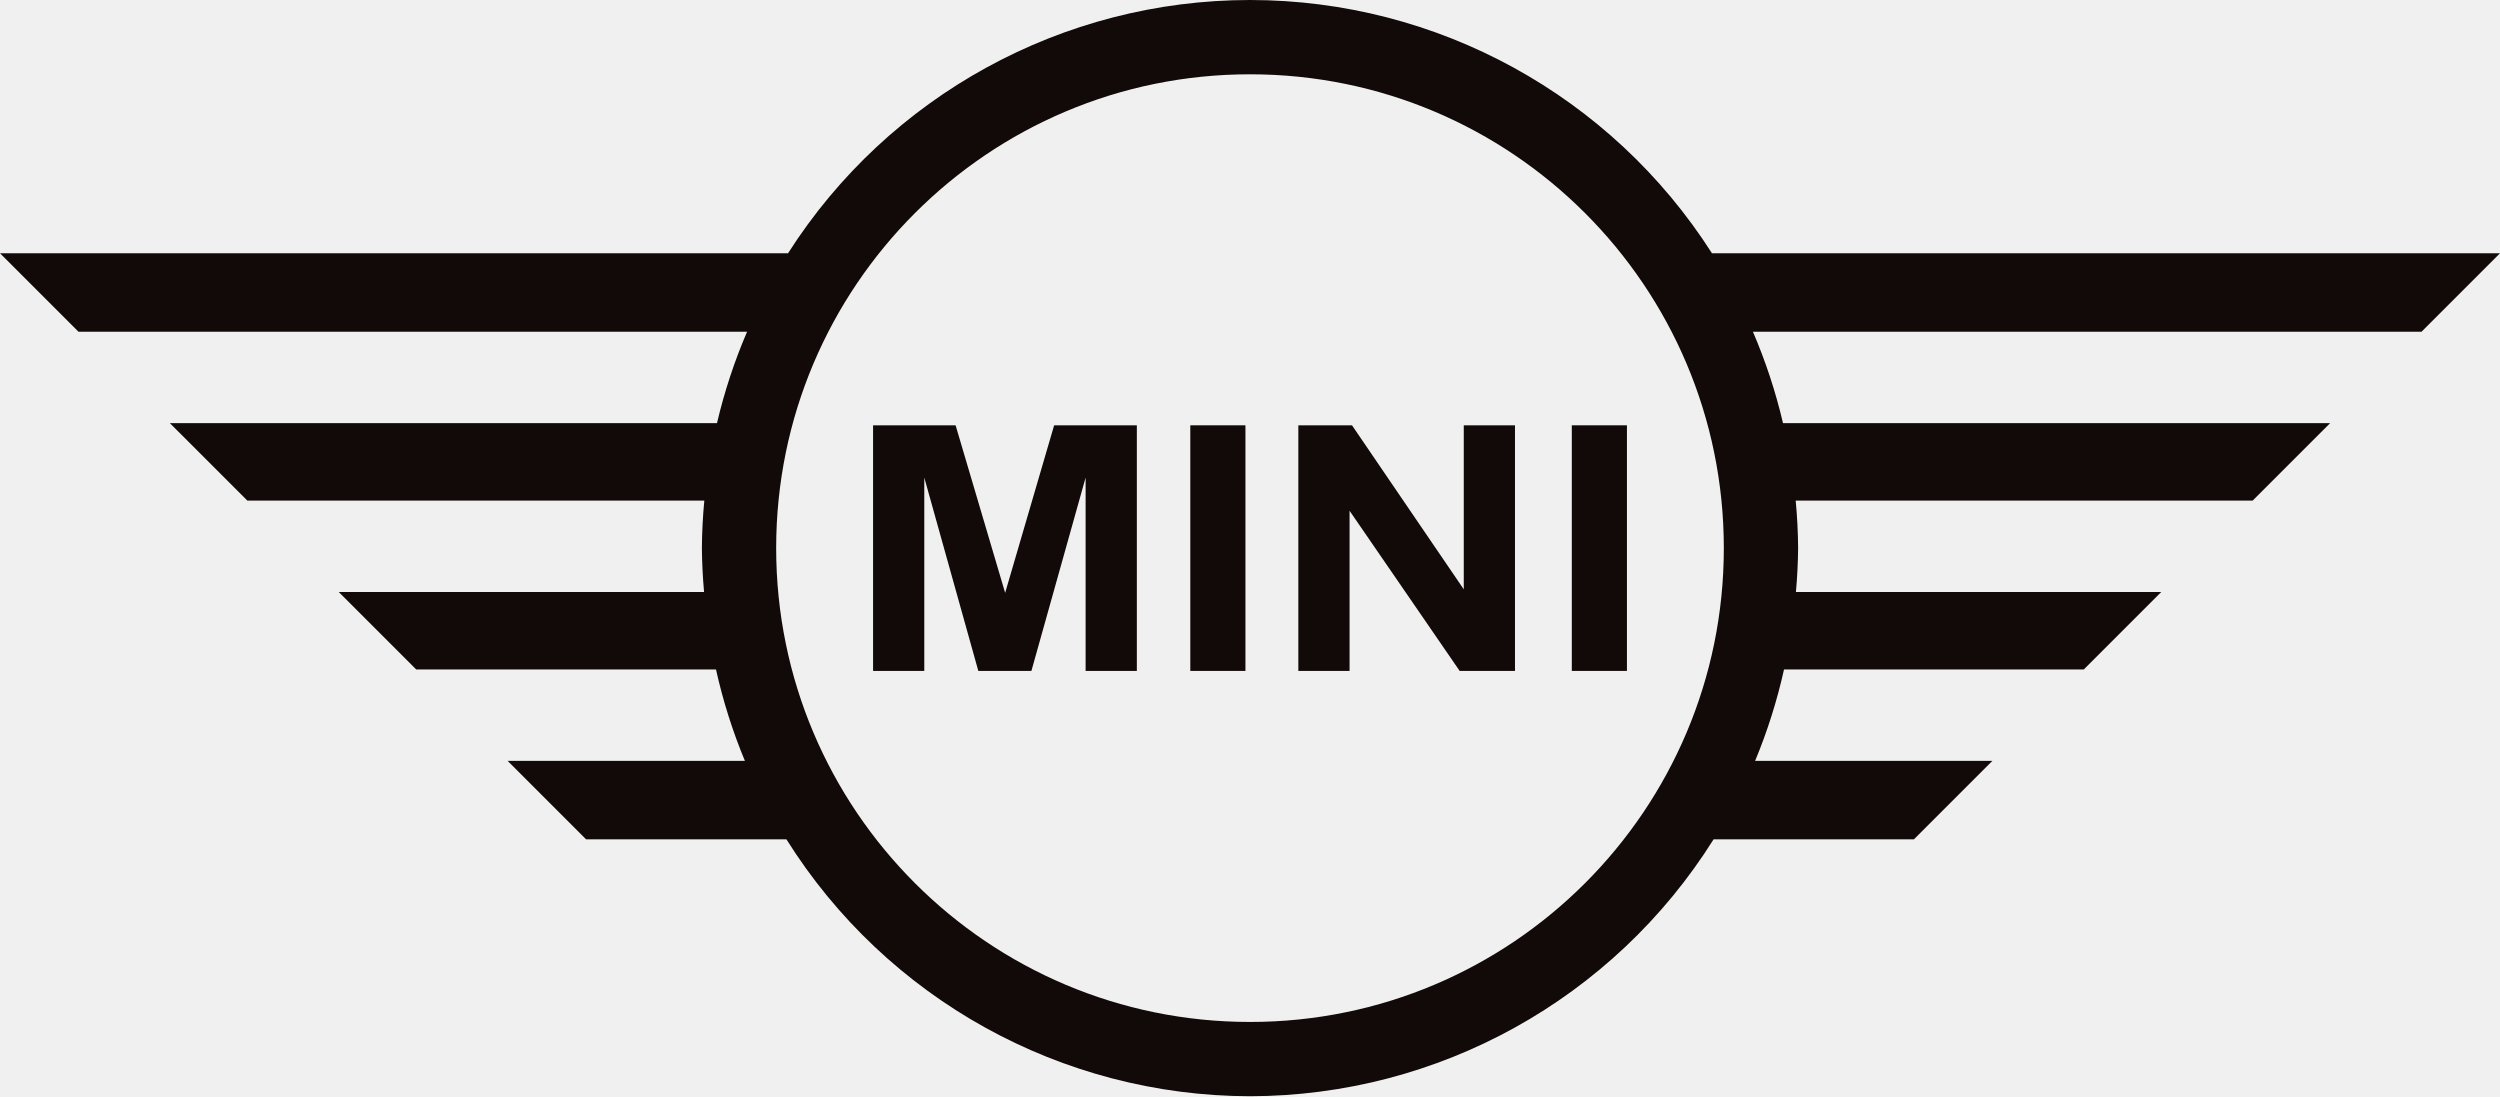
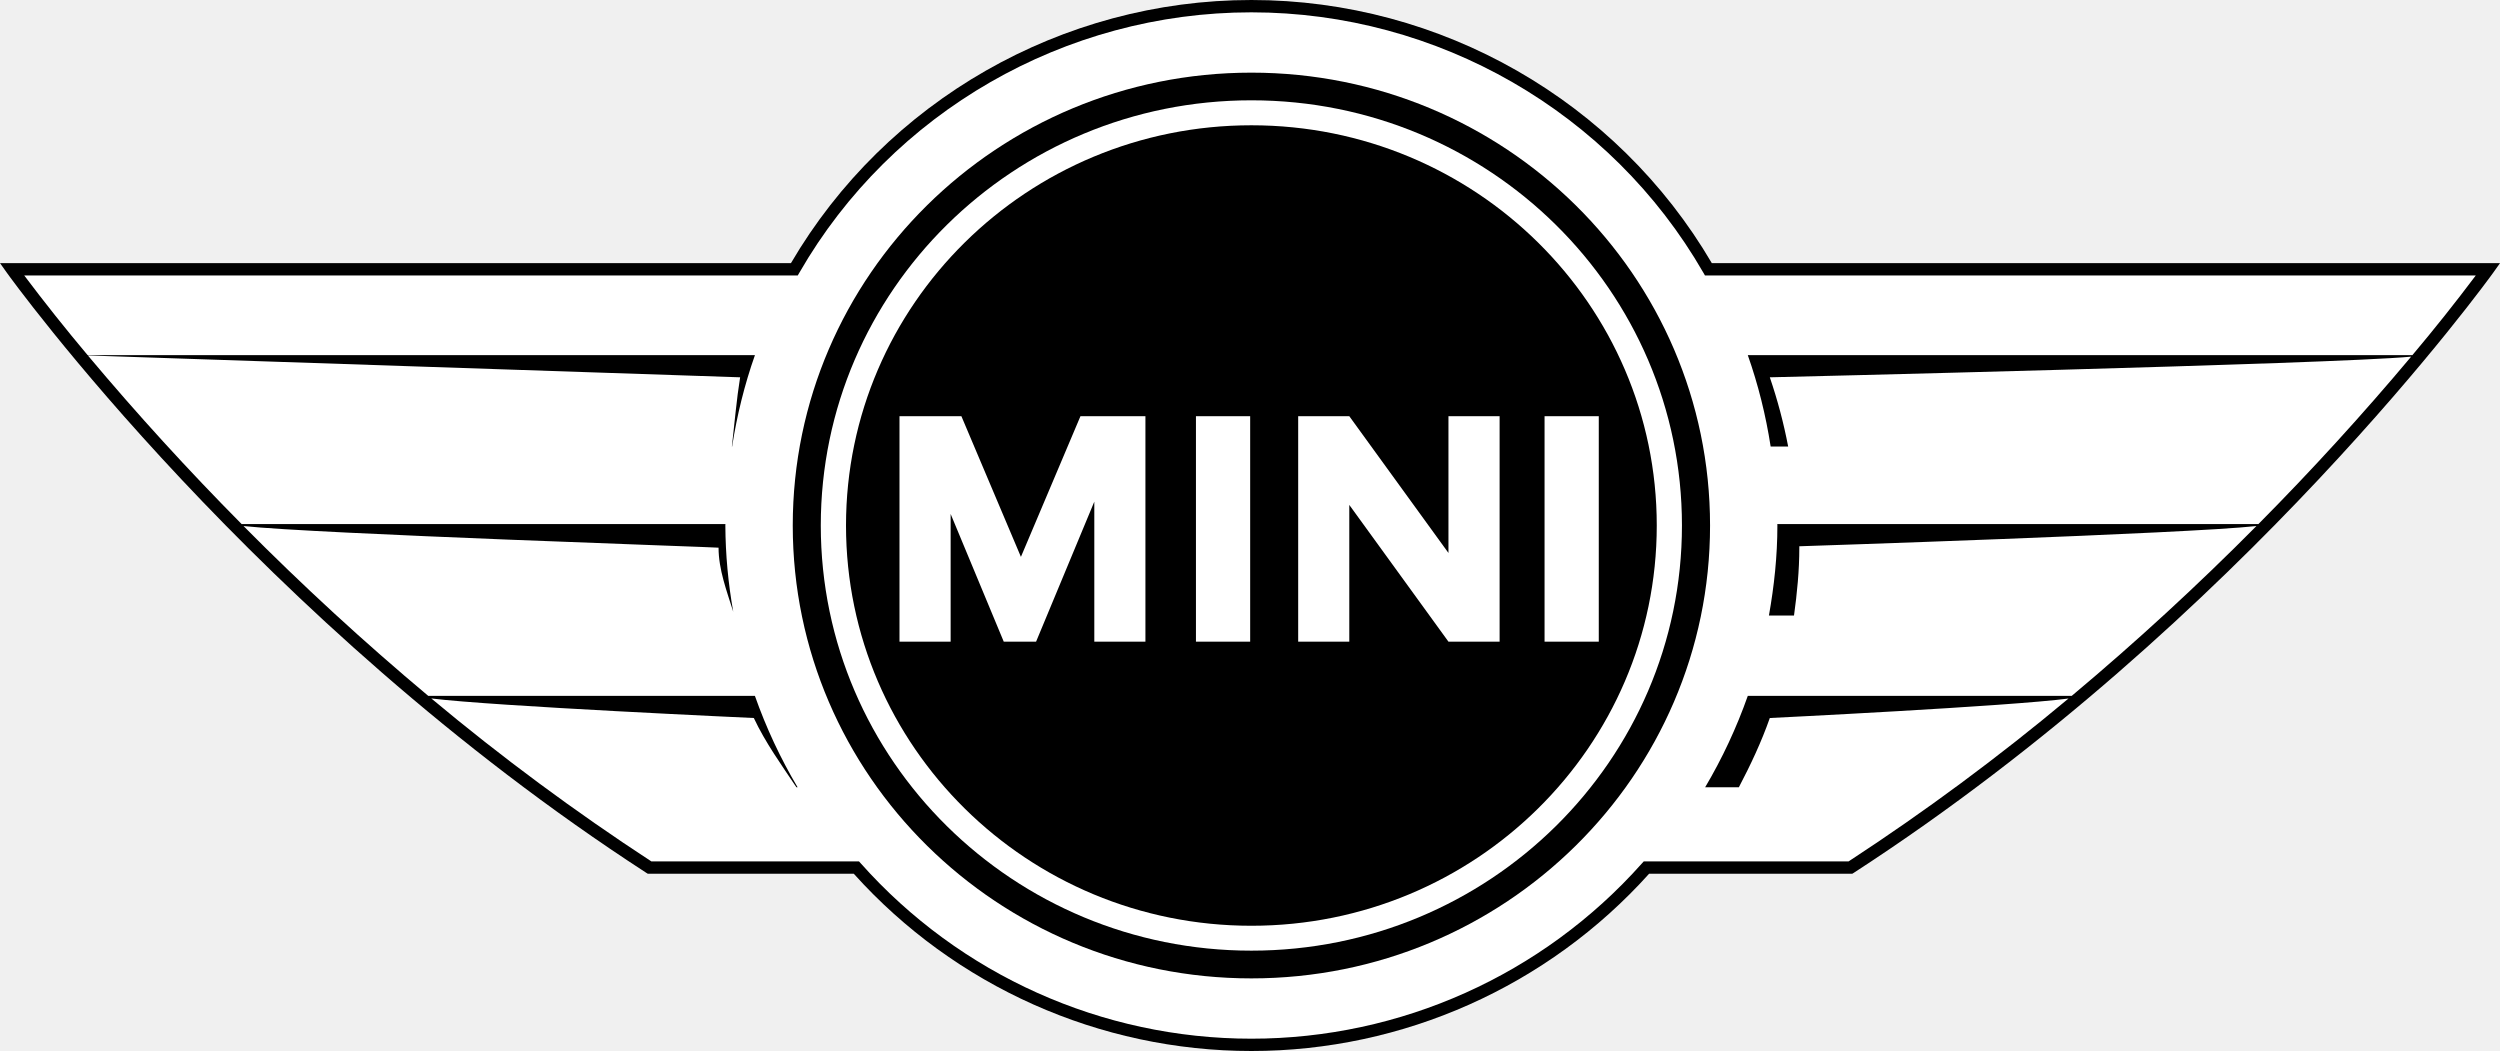
- <svg xmlns="http://www.w3.org/2000/svg" id="svg8" width="500" height="219.323" version="1.1" viewBox="0 0 500 219.323">
-   <g id="g5">
-     <path id="path5" d="m314.359 85.063v49.121h11.028v-49.121z" style="fill:#120a08" />
-     <path id="path4" d="m259.667 85.063v49.121h10.246v-32.032l22.019 32.032h11.066v-49.121h-10.245v32.803l-22.353-32.803z" style="fill:#120a08" />
-     <path id="path3" d="m238.06 85.063v49.121h11.028v-49.121z" style="fill:#120a08" />
-     <path id="path2" d="m174.613 85.063v49.121h10.244v-38.666l10.806 38.666h10.618l10.842-38.666v38.666h10.246v-49.121h-16.542l-9.798 33.507-9.91-33.507z" style="fill:#120a08" />
-   </g>
-   <path id="path1" d="m250 0a109.624 109.624 0 0 0-92.393 50.652h-157.607l15.689 15.689h133.73a109.624 109.624 0 0 0-6.019 18.281h-109.432l15.5 15.498h91.395a109.624 109.624 0 0 0-0.486 9.504 109.624 109.624 0 0 0 0.438 8.777h-73.064l15.498 15.498h59.951a109.624 109.624 0 0 0 5.781 18.279h-47.453l15.69 15.691h40.068a109.624 109.624 0 0 0 92.715 51.377 109.624 109.624 0 0 0 92.715-51.377h40.066l15.691-15.691h-47.453a109.624 109.624 0 0 0 5.781-18.279h59.951l15.498-15.498h-73.064a109.624 109.624 0 0 0 0.438-8.777 109.624 109.624 0 0 0-0.484-9.504h91.392l15.5-15.498h-109.432a109.624 109.624 0 0 0-6.019-18.281h133.73l15.69-15.689h-157.607a109.624 109.624 0 0 0-92.393-50.652zm0 14.859a94.765 94.765 0 0 1 94.764 94.766 94.765 94.765 0 0 1-94.764 94.766 94.765 94.765 0 0 1-94.766-94.766 94.765 94.765 0 0 1 94.766-94.766z" style="fill:#120a08" />
+ <svg xmlns="http://www.w3.org/2000/svg" width="2500" height="1051" viewBox="0 0 67.689 28.457">
+   <path d="M46.349 7.125C43.775 2.729 39.01 0 33.882 0s-9.893 2.729-12.467 7.125H0l.188.264c.066.093 6.763 9.403 17.308 16.242l.042.026h5.578c2.742 3.05 6.659 4.8 10.767 4.8s8.026-1.75 10.768-4.8h5.502l.042-.026c10.545-6.839 17.24-16.15 17.307-16.242l.188-.264H46.349z" />
+   <path d="M65.317 9.616H47.323c.28.795.487 1.623.619 2.475h.474a13.818 13.818 0 0 0-.497-1.875s15.201-.357 17.365-.559a73.482 73.482 0 0 1-4.136 4.533H48.122l.002.038c0 .834-.088 1.645-.229 2.438h.679c.083-.602.144-1.212.144-1.837l-.001-.038s10.491-.34 12.378-.548a73.495 73.495 0 0 1-5.001 4.598h-8.771a13.953 13.953 0 0 1-1.155 2.475h.913c.317-.604.609-1.223.838-1.875 0 0 6.485-.316 8.088-.528a62.929 62.929 0 0 1-5.956 4.411h-5.546l-.05.055a14.154 14.154 0 0 1-21.147 0l-.05-.055h-5.622a63.165 63.165 0 0 1-5.959-4.413c1.667.21 8.733.53 8.733.53.31.661.754 1.279 1.153 1.875h.032a13.924 13.924 0 0 1-1.156-2.475h-8.845a73.238 73.238 0 0 1-5.001-4.598c1.928.211 12.862.574 12.862.586 0 .59.22 1.168.398 1.736a13.732 13.732 0 0 1-.214-2.337l.002-.038H6.542a74.323 74.323 0 0 1-4.164-4.566l17.661.592c-.096.594-.149 1.23-.223 1.875h.006c.132-.852.338-1.68.618-2.475H2.372A50.947 50.947 0 0 1 .655 7.458H21.6l.048-.083C24.15 3.032 28.838.334 33.881.334s9.731 2.698 12.234 7.041l.048.083h20.871a49.293 49.293 0 0 1-1.717 2.158z" fill="#fff" />
+   <path d="M33.882 1.967c-6.858 0-12.418 5.489-12.418 12.262 0 6.771 5.56 12.262 12.418 12.262S46.301 21 46.301 14.229c0-6.773-5.561-12.262-12.419-12.262z" />
+   <path d="M33.882 25.74c-6.439 0-11.659-5.154-11.659-11.512s5.22-11.512 11.659-11.512c6.439 0 11.658 5.154 11.658 11.512S40.321 25.74 33.882 25.74z" fill="#fff" />
+   <path d="M44.858 14.229c0 5.985-4.914 10.837-10.976 10.837-6.062 0-10.976-4.852-10.976-10.837S27.82 3.392 33.882 3.392c6.062 0 10.976 4.852 10.976 10.837z" />
+   <path fill="#fff" d="M41.82 11.269h1.468v6.105H41.82v-6.105zM32.381 11.269h1.468v6.105h-1.468v-6.105zM39.218 11.269v3.703l-2.685-3.703h-1.384v6.105h1.384v-3.703l2.685 3.703h1.385v-6.105h-1.385zM29.254 11.269l-1.612 3.809-1.612-3.809h-1.676v6.105h1.385v-3.458l1.433 3.446.005.012h.874l.006-.011 1.572-3.78v3.791h1.384v-6.105h-1.759z" />
</svg>
